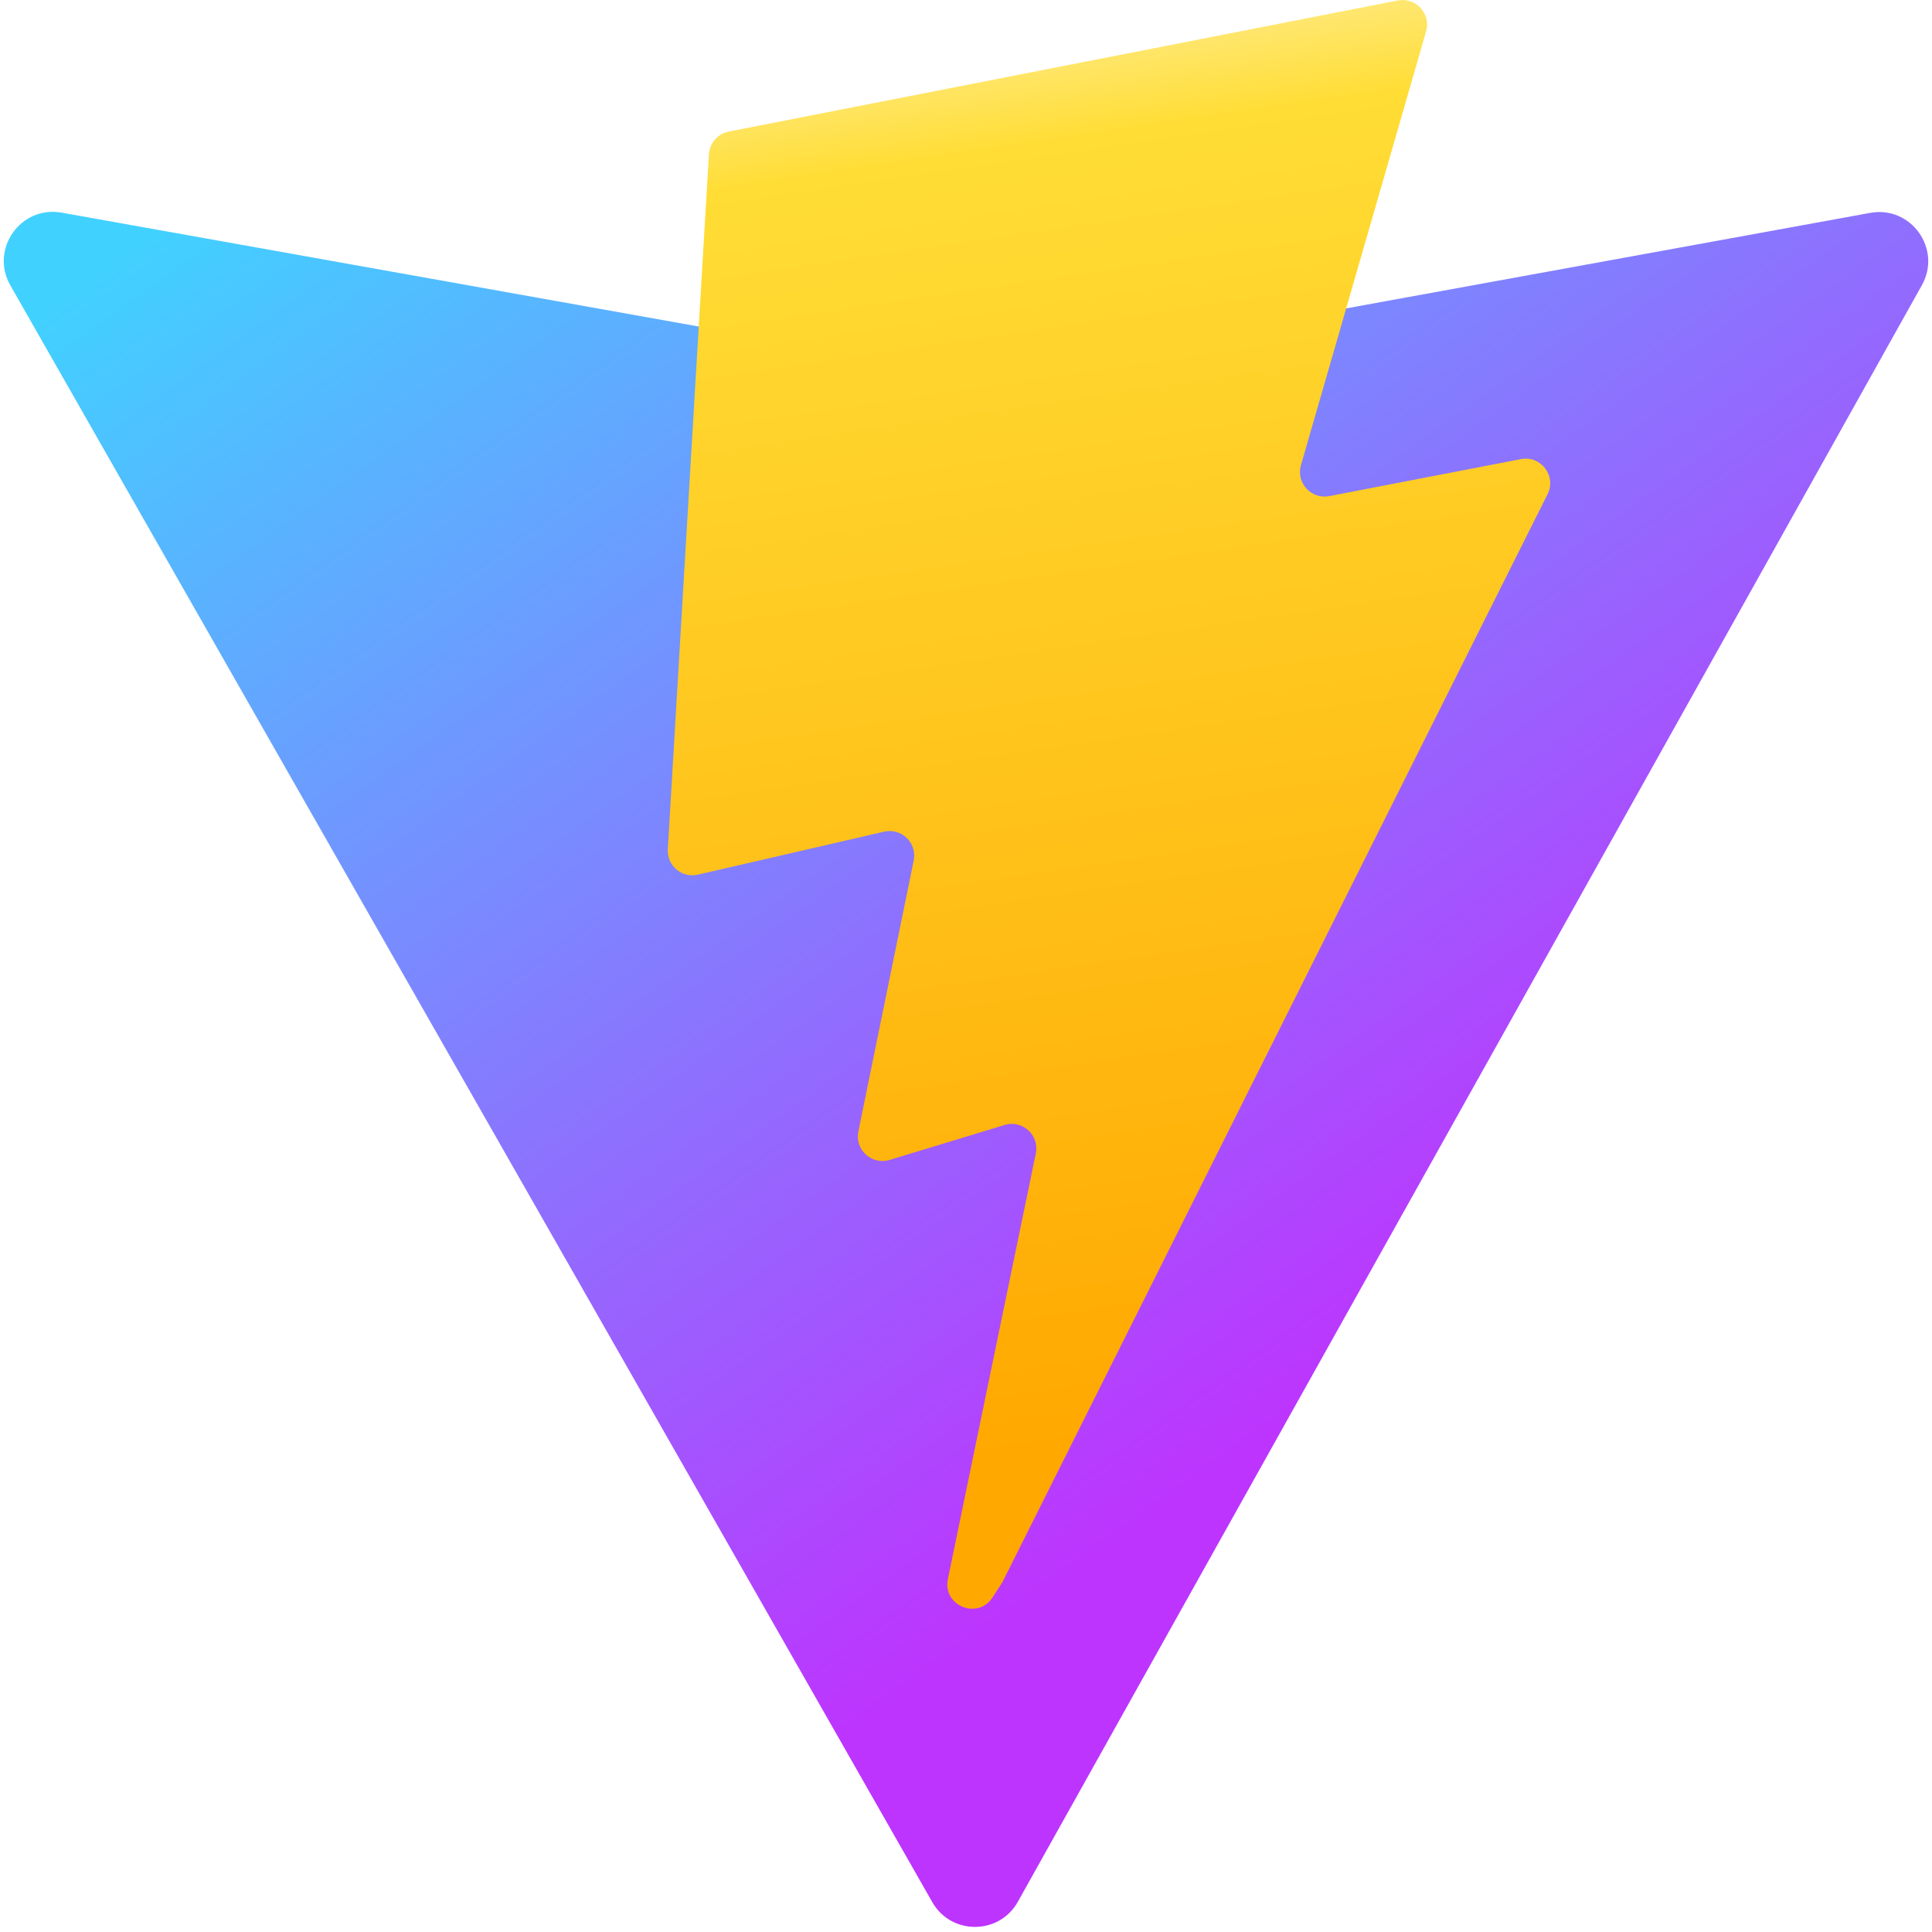
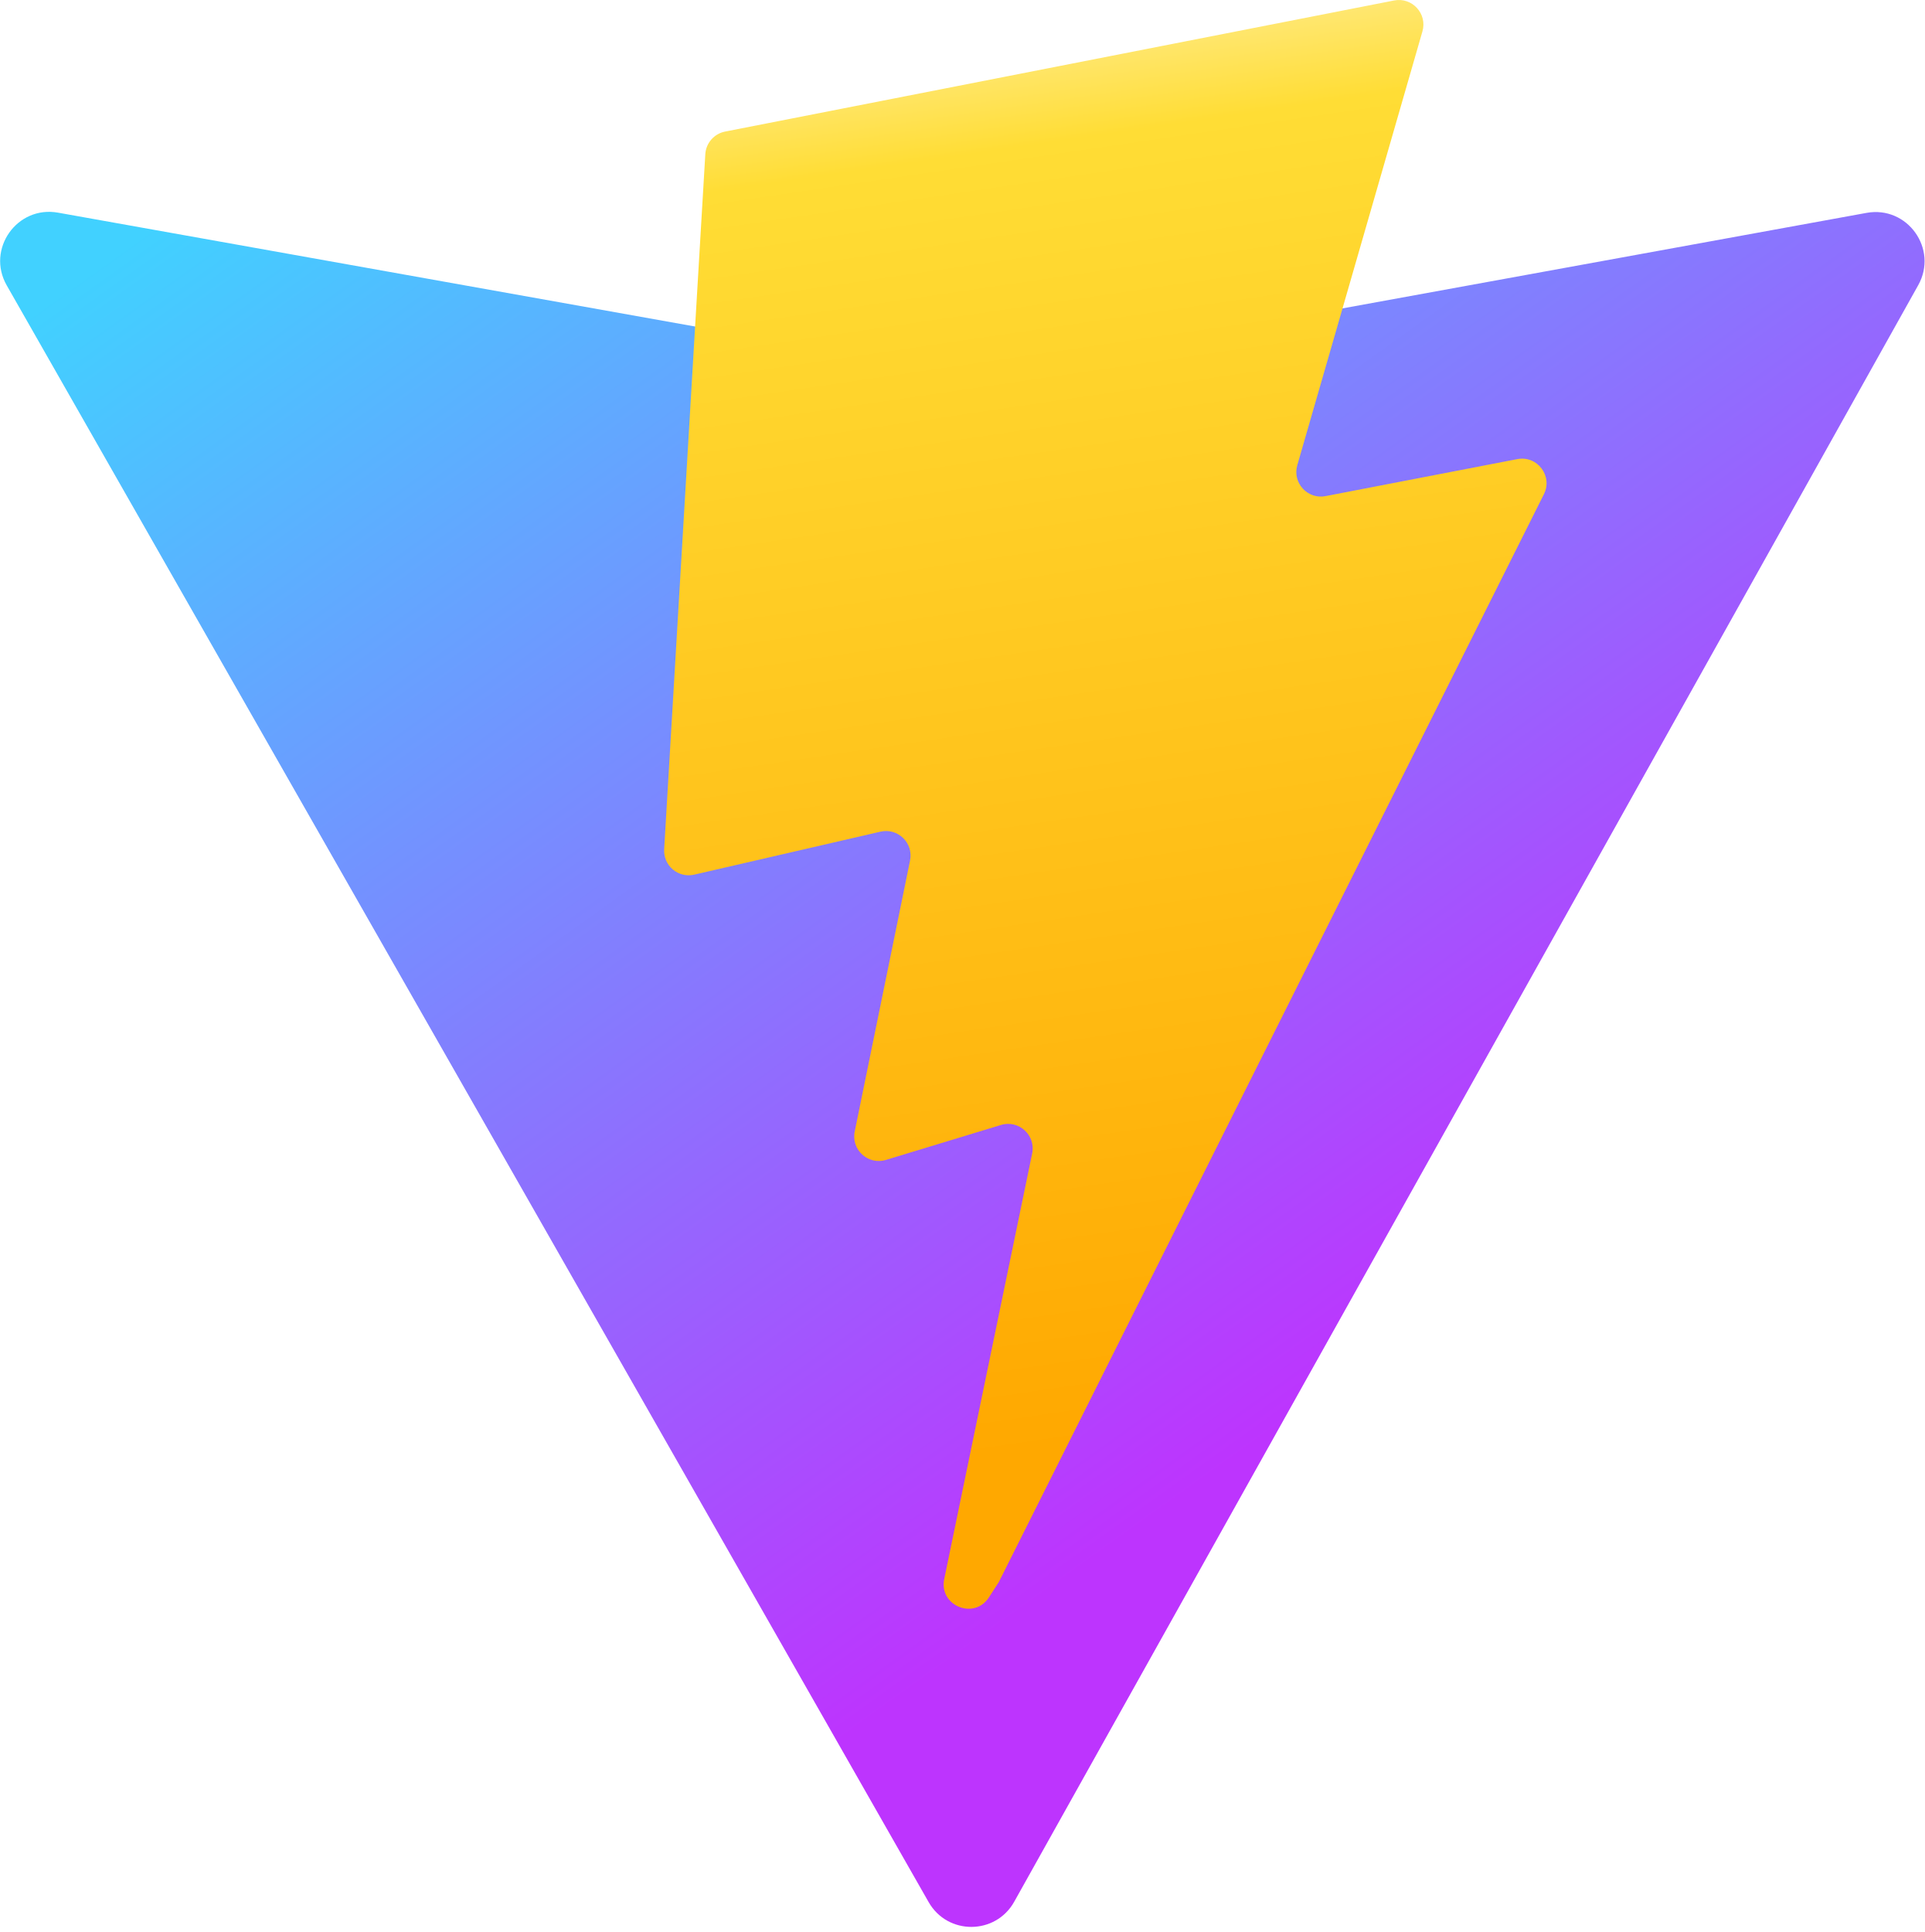
- <svg xmlns="http://www.w3.org/2000/svg" width="32" height="32" viewBox="0 0 256 257">
+ <svg xmlns="http://www.w3.org/2000/svg" aria-hidden="true" role="img" class="iconify iconify--logos" width="31.88" height="32" preserveAspectRatio="xMidYMid meet" viewBox="0 0 256 257">
  <defs>
    <linearGradient id="IconifyId1813088fe1fbc01fb466" x1="-.828%" x2="57.636%" y1="7.652%" y2="78.411%">
      <stop offset="0%" stop-color="#41D1FF" />
      <stop offset="100%" stop-color="#BD34FE" />
    </linearGradient>
    <linearGradient id="IconifyId1813088fe1fbc01fb467" x1="43.376%" x2="50.316%" y1="2.242%" y2="89.03%">
      <stop offset="0%" stop-color="#FFEA83" />
      <stop offset="8.333%" stop-color="#FFDD35" />
      <stop offset="100%" stop-color="#FFA800" />
    </linearGradient>
  </defs>
  <path fill="url(#IconifyId1813088fe1fbc01fb466)" d="M255.153 37.938L134.897 252.976c-2.483 4.44-8.862 4.466-11.382.048L.875 37.958c-2.746-4.814 1.371-10.646 6.827-9.67l120.385 21.517a6.537 6.537 0 0 0 2.322-.004l117.867-21.483c5.438-.991 9.574 4.796 6.877 9.62Z" />
  <path fill="url(#IconifyId1813088fe1fbc01fb467)" d="M185.432.063L96.44 17.501a3.268 3.268 0 0 0-2.634 3.014l-5.474 92.456a3.268 3.268 0 0 0 3.997 3.378l24.777-5.718c2.318-.535 4.413 1.507 3.936 3.838l-7.361 36.047c-.495 2.426 1.782 4.5 4.151 3.78l15.304-4.649c2.372-.72 4.652 1.36 4.15 3.788l-11.698 56.621c-.732 3.542 3.979 5.473 5.943 2.437l1.313-2.028l72.516-144.72c1.215-2.423-.88-5.186-3.54-4.672l-25.505 4.922c-2.396.462-4.435-1.77-3.759-4.114l16.646-57.705c.677-2.35-1.37-4.583-3.769-4.113Z" />
</svg>
